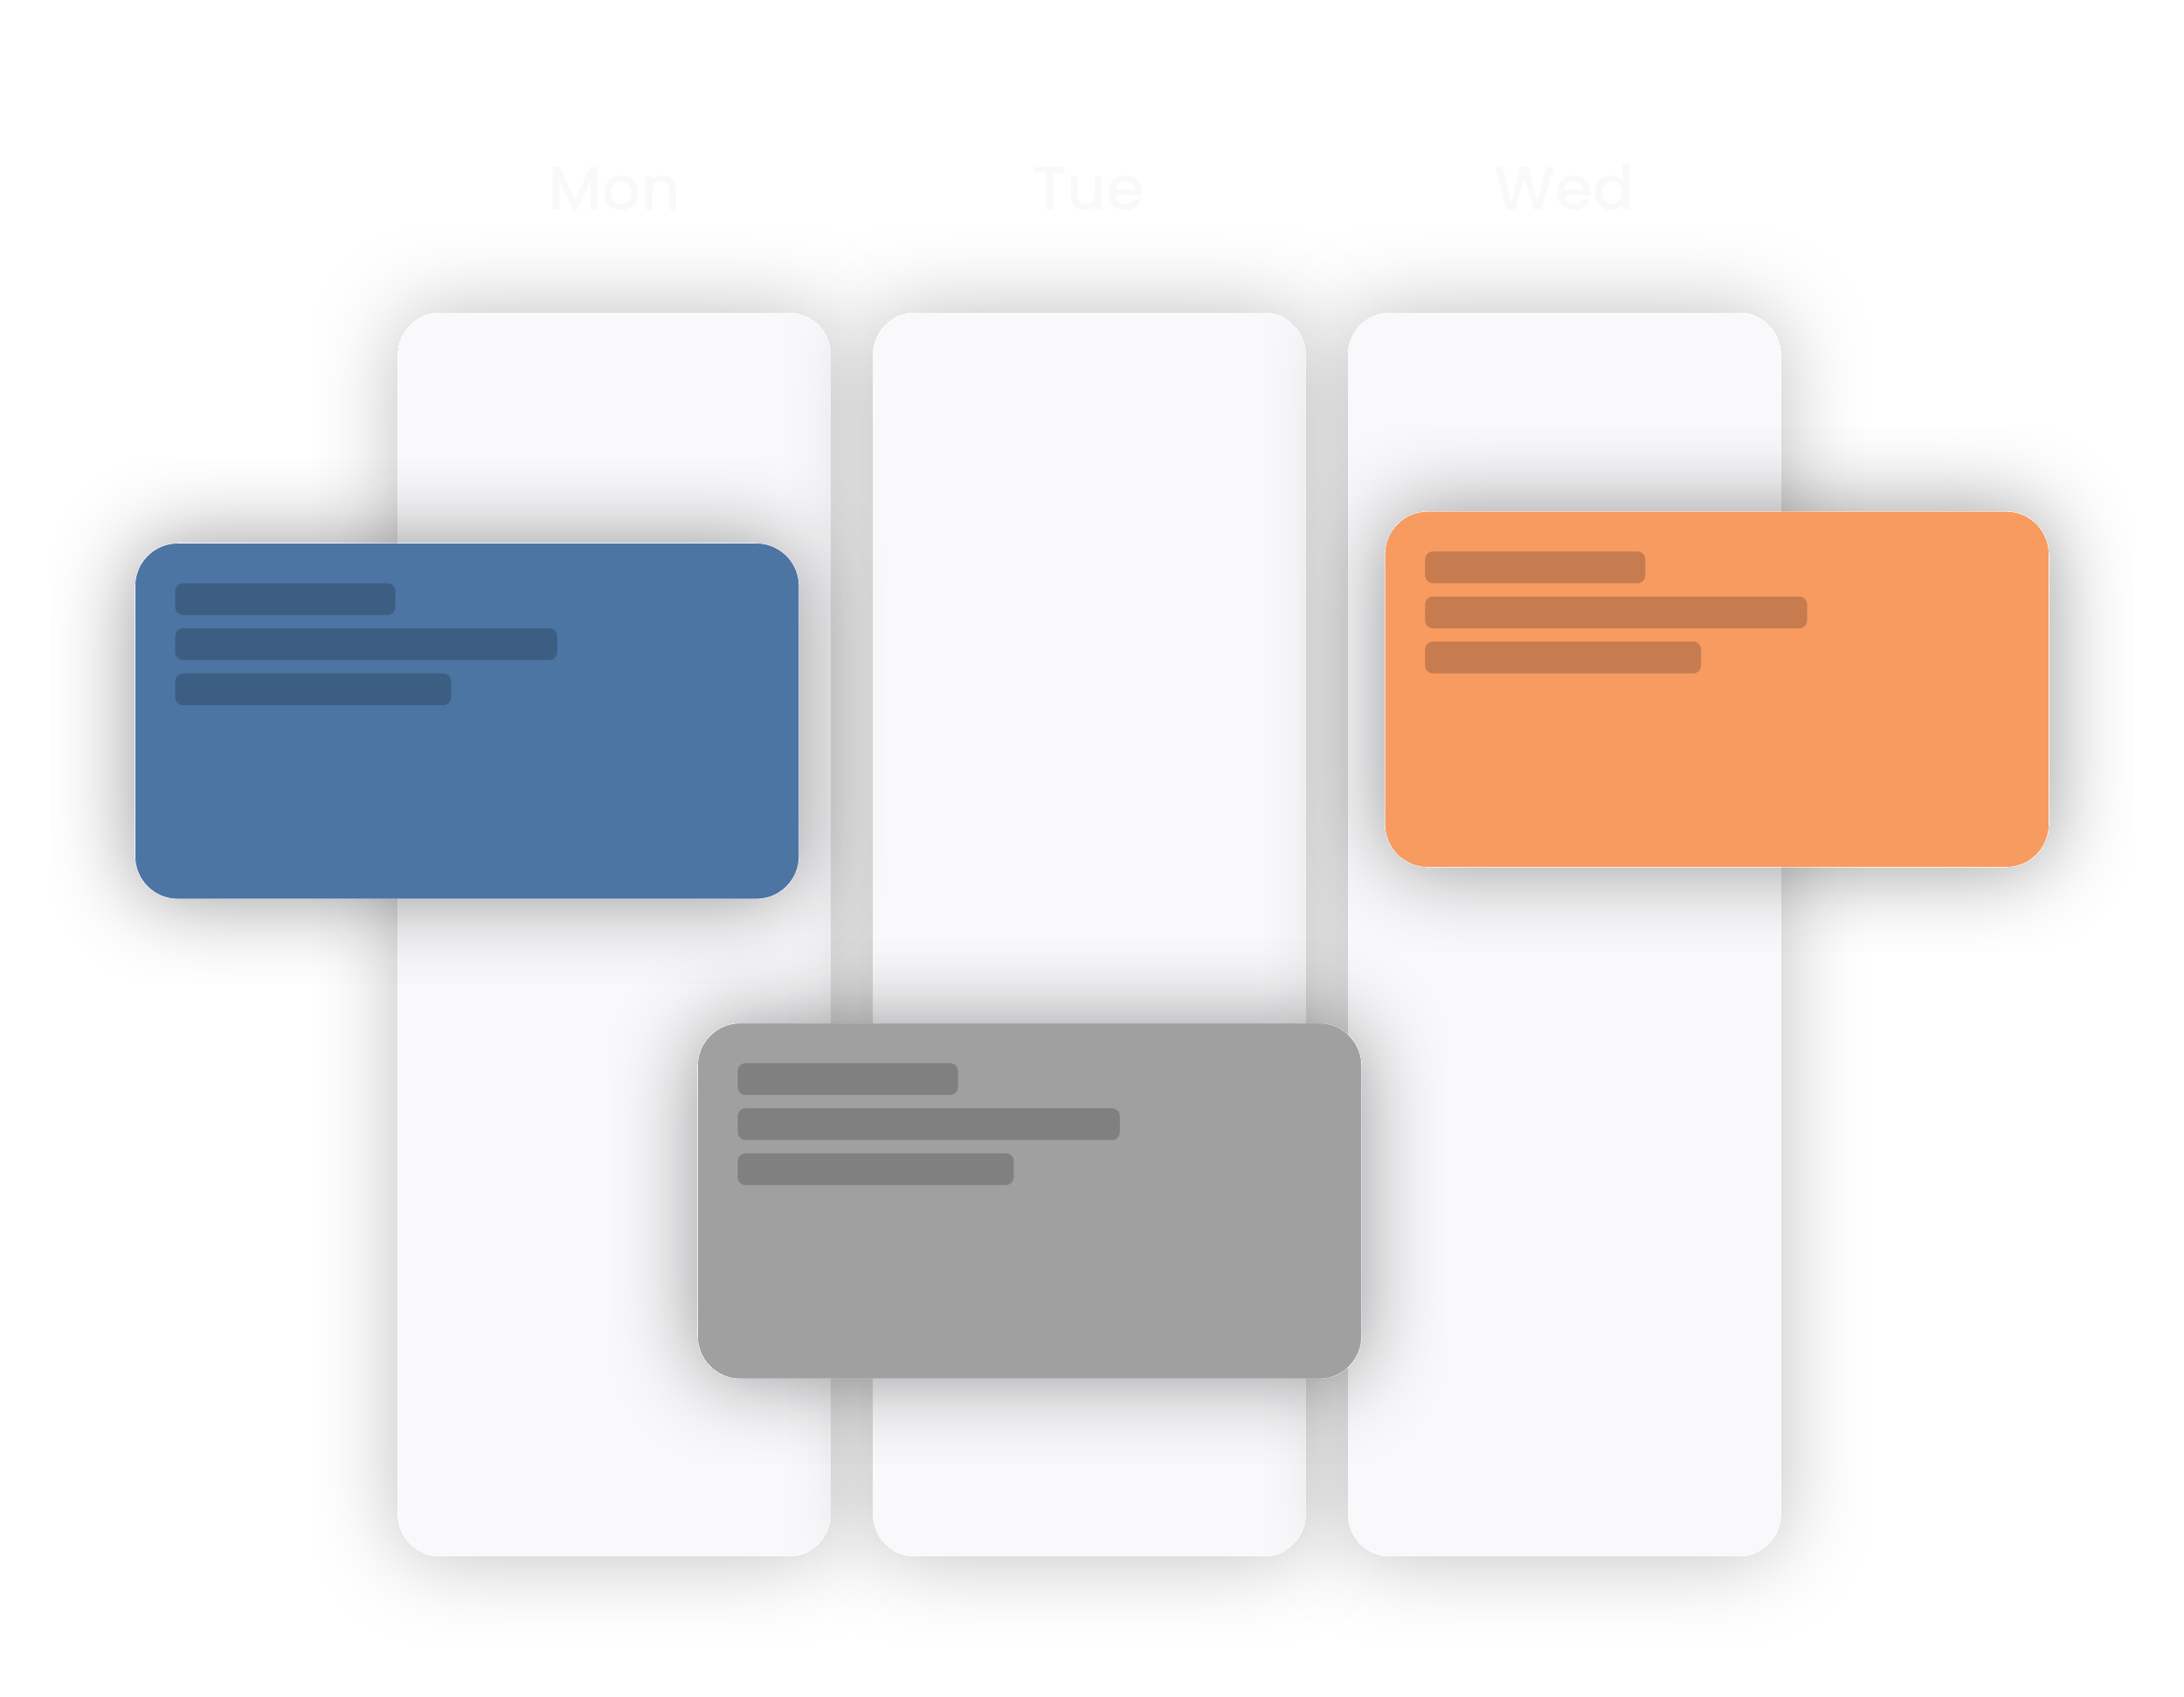
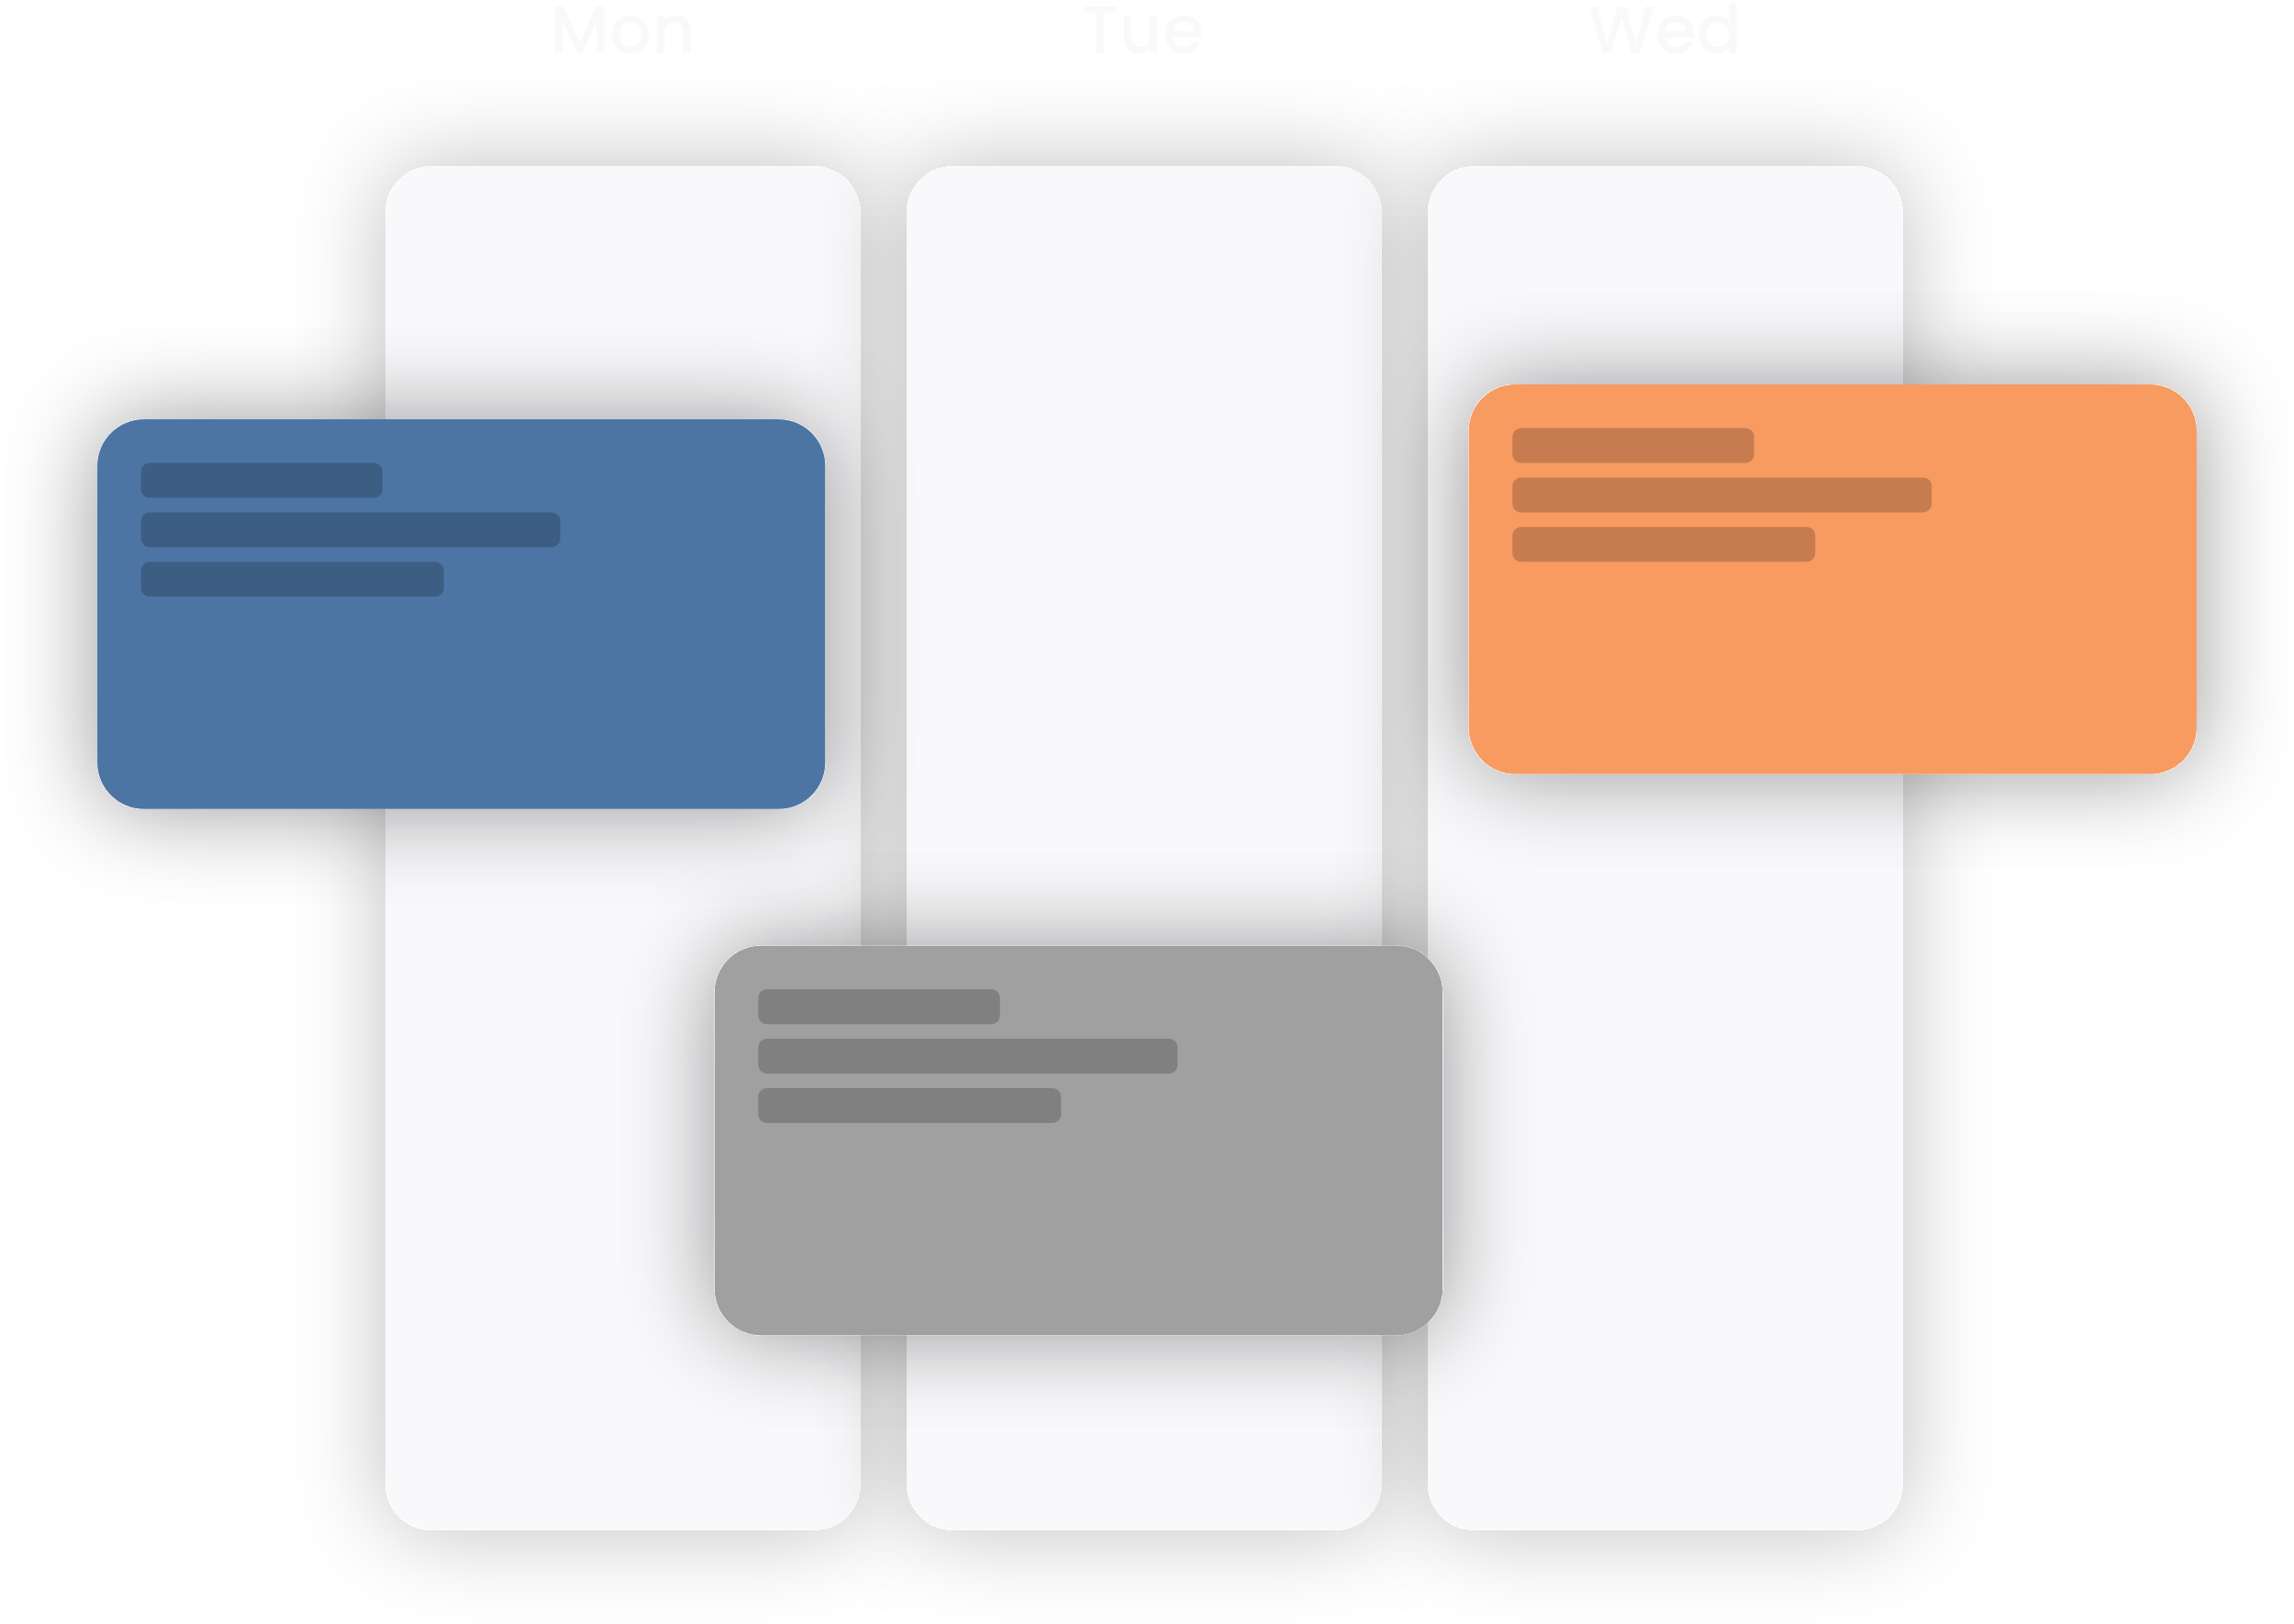
- <svg xmlns="http://www.w3.org/2000/svg" width="515" height="400" viewBox="0 0 515 400" fill="none">
-   <path d="M140.834 39.384V49.375H139.193V42.532L136.142 49.375H135.005L131.94 42.532V49.375H130.299V39.384H132.069L135.581 47.219L139.078 39.384H140.834ZM146.43 49.504C145.682 49.504 145.005 49.337 144.401 49.001C143.796 48.656 143.321 48.177 142.976 47.564C142.631 46.941 142.458 46.222 142.458 45.407C142.458 44.602 142.636 43.889 142.99 43.266C143.346 42.643 143.83 42.164 144.444 41.828C145.059 41.493 145.744 41.325 146.502 41.325C147.261 41.325 147.946 41.493 148.56 41.828C149.175 42.164 149.659 42.643 150.014 43.266C150.369 43.889 150.546 44.602 150.546 45.407C150.546 46.212 150.364 46.926 150 47.549C149.635 48.172 149.136 48.656 148.503 49.001C147.879 49.337 147.189 49.504 146.43 49.504ZM146.43 48.081C146.853 48.081 147.246 47.981 147.61 47.779C147.985 47.578 148.287 47.276 148.517 46.874C148.747 46.471 148.863 45.983 148.863 45.407C148.863 44.833 148.752 44.349 148.532 43.956C148.311 43.553 148.018 43.251 147.654 43.05C147.289 42.849 146.896 42.748 146.473 42.748C146.052 42.748 145.658 42.849 145.293 43.05C144.938 43.251 144.656 43.553 144.444 43.956C144.233 44.349 144.127 44.833 144.127 45.407C144.127 46.261 144.343 46.922 144.775 47.391C145.217 47.851 145.768 48.081 146.43 48.081ZM156.17 41.325C156.793 41.325 157.35 41.454 157.839 41.713C158.338 41.972 158.727 42.355 159.005 42.863C159.283 43.371 159.422 43.984 159.422 44.703V49.375H157.796V44.947C157.796 44.238 157.619 43.697 157.263 43.323C156.909 42.94 156.424 42.748 155.81 42.748C155.196 42.748 154.707 42.94 154.342 43.323C153.987 43.697 153.809 44.238 153.809 44.947V49.375H152.168V41.454H153.809V42.36C154.078 42.034 154.419 41.78 154.831 41.598C155.253 41.416 155.7 41.325 156.17 41.325Z" fill="#F9F9FB" />
-   <g filter="url(#filter0_d_40_766)">
-     <path d="M185.851 73.75H103.876C98.347 73.75 93.864 78.227 93.864 83.75V356.875C93.864 362.398 98.347 366.875 103.876 366.875H185.851C191.38 366.875 195.863 362.398 195.863 356.875V83.75C195.863 78.227 191.38 73.75 185.851 73.75Z" fill="#F9F9FB" />
+ <svg xmlns="http://www.w3.org/2000/svg" width="493" height="349" viewBox="0 0 493 349" fill="none">
+   <path d="M129.834 1.384V11.375H128.193V4.533L125.142 11.375H124.005L120.94 4.533V11.375H119.299V1.384H121.069L124.581 9.219L128.078 1.384H129.834ZM135.43 11.504C134.682 11.504 134.005 11.337 133.401 11.001C132.796 10.656 132.321 10.177 131.976 9.564C131.631 8.941 131.458 8.222 131.458 7.408C131.458 6.603 131.636 5.889 131.99 5.266C132.346 4.643 132.83 4.164 133.444 3.828C134.059 3.493 134.744 3.325 135.502 3.325C136.261 3.325 136.946 3.493 137.56 3.828C138.175 4.164 138.659 4.643 139.014 5.266C139.369 5.889 139.547 6.603 139.547 7.408C139.547 8.213 139.364 8.926 139 9.549C138.635 10.172 138.136 10.656 137.503 11.001C136.88 11.337 136.189 11.504 135.43 11.504ZM135.43 10.081C135.853 10.081 136.246 9.981 136.61 9.779C136.985 9.578 137.287 9.276 137.517 8.874C137.747 8.471 137.863 7.983 137.863 7.408C137.863 6.833 137.752 6.349 137.532 5.956C137.311 5.553 137.018 5.251 136.654 5.05C136.289 4.849 135.896 4.748 135.473 4.748C135.052 4.748 134.658 4.849 134.293 5.05C133.938 5.251 133.656 5.553 133.444 5.956C133.233 6.349 133.127 6.833 133.127 7.408C133.127 8.26 133.343 8.922 133.775 9.391C134.217 9.851 134.768 10.081 135.43 10.081ZM145.17 3.325C145.793 3.325 146.35 3.454 146.839 3.713C147.338 3.972 147.727 4.355 148.005 4.863C148.283 5.371 148.422 5.984 148.422 6.703V11.375H146.796V6.948C146.796 6.238 146.619 5.697 146.263 5.323C145.909 4.94 145.424 4.748 144.81 4.748C144.196 4.748 143.707 4.94 143.342 5.323C142.987 5.697 142.809 6.238 142.809 6.948V11.375H141.168V3.454H142.809V4.36C143.078 4.034 143.419 3.78 143.831 3.598C144.253 3.416 144.7 3.325 145.17 3.325Z" fill="#F9F9FB" />
+   <g filter="url(#filter0_d_240_259)">
+     <path d="M174.851 35.75H92.876C87.347 35.75 82.864 40.227 82.864 45.75V318.875C82.864 324.398 87.347 328.875 92.876 328.875H174.851C180.38 328.875 184.863 324.398 184.863 318.875V45.75C184.863 40.227 180.38 35.75 174.851 35.75Z" fill="#F9F9FB" />
  </g>
-   <path d="M250.962 39.384V40.721H248.299V49.375H246.659V40.721H243.982V39.384H250.962ZM259.805 41.454V49.375H258.165V48.441C257.905 48.767 257.565 49.025 257.143 49.217C256.73 49.399 256.289 49.49 255.819 49.49C255.195 49.49 254.634 49.361 254.135 49.102C253.645 48.843 253.257 48.46 252.969 47.952C252.691 47.444 252.551 46.831 252.551 46.112V41.454H254.178V45.867C254.178 46.577 254.356 47.123 254.71 47.506C255.066 47.88 255.55 48.067 256.164 48.067C256.778 48.067 257.263 47.88 257.618 47.506C257.982 47.123 258.165 46.577 258.165 45.867V41.454H259.805ZM269.239 45.221C269.239 45.518 269.219 45.786 269.181 46.026H263.122C263.17 46.658 263.405 47.166 263.827 47.549C264.249 47.933 264.768 48.124 265.381 48.124C266.264 48.124 266.888 47.755 267.252 47.017H269.023C268.783 47.746 268.346 48.345 267.713 48.814C267.089 49.274 266.312 49.504 265.381 49.504C264.624 49.504 263.942 49.337 263.338 49.001C262.743 48.656 262.273 48.177 261.927 47.564C261.591 46.941 261.423 46.222 261.423 45.407C261.423 44.593 261.587 43.879 261.913 43.266C262.249 42.643 262.714 42.164 263.309 41.828C263.913 41.493 264.604 41.325 265.381 41.325C266.13 41.325 266.797 41.488 267.382 41.814C267.967 42.14 268.423 42.6 268.749 43.194C269.075 43.778 269.239 44.454 269.239 45.221ZM267.526 44.703C267.517 44.099 267.301 43.615 266.878 43.251C266.456 42.887 265.933 42.705 265.309 42.705C264.743 42.705 264.259 42.887 263.856 43.251C263.453 43.606 263.213 44.09 263.136 44.703H267.526Z" fill="#F9F9FB" />
-   <g filter="url(#filter1_d_40_766)">
-     <path d="M297.862 73.75H215.887C210.357 73.75 205.875 78.227 205.875 83.75V356.875C205.875 362.398 210.357 366.875 215.887 366.875H297.862C303.391 366.875 307.874 362.398 307.874 356.875V83.75C307.874 78.227 303.391 73.75 297.862 73.75Z" fill="#F9F9FB" />
+   <path d="M239.962 1.384V2.721H237.299V11.375H235.659V2.721H232.982V1.384H239.962ZM248.805 3.454V11.375H247.165V10.441C246.905 10.767 246.565 11.025 246.143 11.217C245.73 11.399 245.289 11.49 244.819 11.49C244.195 11.49 243.634 11.361 243.135 11.102C242.645 10.843 242.257 10.46 241.969 9.952C241.691 9.444 241.551 8.831 241.551 8.112V3.454H243.178V7.868C243.178 8.577 243.356 9.123 243.71 9.506C244.066 9.88 244.55 10.067 245.164 10.067C245.778 10.067 246.263 9.88 246.618 9.506C246.982 9.123 247.165 8.577 247.165 7.868V3.454H248.805ZM258.239 7.221C258.239 7.518 258.219 7.786 258.181 8.026H252.122C252.17 8.658 252.405 9.166 252.827 9.549C253.249 9.933 253.768 10.124 254.381 10.124C255.264 10.124 255.888 9.755 256.252 9.018H258.023C257.783 9.746 257.346 10.345 256.713 10.814C256.089 11.274 255.312 11.504 254.381 11.504C253.624 11.504 252.942 11.337 252.338 11.001C251.743 10.656 251.273 10.177 250.927 9.564C250.591 8.941 250.423 8.222 250.423 7.408C250.423 6.593 250.587 5.879 250.913 5.266C251.249 4.643 251.714 4.164 252.309 3.828C252.913 3.493 253.604 3.325 254.381 3.325C255.13 3.325 255.797 3.488 256.382 3.814C256.967 4.14 257.423 4.6 257.749 5.194C258.075 5.778 258.239 6.454 258.239 7.221ZM256.526 6.703C256.517 6.099 256.301 5.615 255.878 5.251C255.456 4.887 254.933 4.705 254.309 4.705C253.743 4.705 253.259 4.887 252.856 5.251C252.453 5.606 252.213 6.09 252.136 6.703H256.526Z" fill="#F9F9FB" />
+   <g filter="url(#filter1_d_240_259)">
+     <path d="M286.861 35.75H204.887C199.357 35.75 194.875 40.227 194.875 45.75V318.875C194.875 324.398 199.357 328.875 204.887 328.875H286.861C292.391 328.875 296.874 324.398 296.874 318.875V45.75C296.874 40.227 292.391 35.75 286.861 35.75Z" fill="#F9F9FB" />
  </g>
-   <path d="M366.407 39.384L363.442 49.375H361.586L359.484 41.814L357.254 49.375L355.411 49.389L352.576 39.384H354.317L356.39 47.521L358.635 39.384H360.477L362.564 47.477L364.651 39.384H366.407ZM375.029 45.221C375.029 45.518 375.009 45.786 374.971 46.026H368.912C368.96 46.658 369.195 47.166 369.617 47.549C370.039 47.933 370.557 48.124 371.172 48.124C372.054 48.124 372.678 47.755 373.043 47.017H374.813C374.573 47.746 374.137 48.345 373.503 48.814C372.879 49.274 372.102 49.504 371.172 49.504C370.413 49.504 369.732 49.337 369.128 49.001C368.533 48.656 368.063 48.177 367.717 47.564C367.381 46.941 367.214 46.222 367.214 45.407C367.214 44.593 367.376 43.879 367.703 43.266C368.039 42.643 368.504 42.164 369.099 41.828C369.704 41.493 370.394 41.325 371.172 41.325C371.92 41.325 372.587 41.488 373.172 41.814C373.757 42.14 374.213 42.6 374.54 43.194C374.866 43.778 375.029 44.454 375.029 45.221ZM373.316 44.703C373.306 44.099 373.09 43.615 372.669 43.251C372.246 42.887 371.723 42.705 371.1 42.705C370.533 42.705 370.049 42.887 369.646 43.251C369.243 43.606 369.003 44.09 368.926 44.703H373.316ZM376.096 45.379C376.096 44.583 376.26 43.879 376.586 43.266C376.922 42.652 377.372 42.178 377.939 41.843C378.514 41.498 379.153 41.325 379.853 41.325C380.371 41.325 380.88 41.44 381.378 41.67C381.887 41.89 382.29 42.188 382.587 42.561V38.737H384.243V49.375H382.587V48.182C382.319 48.565 381.945 48.881 381.465 49.131C380.995 49.38 380.452 49.504 379.838 49.504C379.148 49.504 378.514 49.332 377.939 48.987C377.372 48.632 376.922 48.144 376.586 47.521C376.26 46.888 376.096 46.174 376.096 45.379ZM382.587 45.407C382.587 44.861 382.472 44.387 382.242 43.984C382.021 43.582 381.729 43.275 381.364 43.064C380.999 42.854 380.606 42.748 380.184 42.748C379.761 42.748 379.368 42.854 379.004 43.064C378.639 43.266 378.342 43.568 378.111 43.97C377.89 44.363 377.78 44.833 377.78 45.379C377.78 45.925 377.89 46.404 378.111 46.816C378.342 47.228 378.639 47.545 379.004 47.765C379.378 47.976 379.772 48.081 380.184 48.081C380.606 48.081 380.999 47.976 381.364 47.765C381.729 47.554 382.021 47.248 382.242 46.845C382.472 46.433 382.587 45.954 382.587 45.407Z" fill="#F9F9FB" />
-   <g filter="url(#filter2_d_40_766)">
-     <path d="M409.872 73.75H327.898C322.368 73.75 317.886 78.227 317.886 83.75V356.875C317.886 362.398 322.368 366.875 327.898 366.875H409.872C415.402 366.875 419.885 362.398 419.885 356.875V83.75C419.885 78.227 415.402 73.75 409.872 73.75Z" fill="#F9F9FB" />
+   <path d="M355.407 1.384L352.442 11.375H350.586L348.484 3.814L346.253 11.375L344.411 11.389L341.576 1.384H343.317L345.39 9.521L347.635 1.384H349.477L351.564 9.477L353.651 1.384H355.407ZM364.029 7.221C364.029 7.518 364.009 7.786 363.971 8.026H357.912C357.96 8.658 358.195 9.166 358.617 9.549C359.039 9.933 359.557 10.124 360.172 10.124C361.054 10.124 361.678 9.755 362.043 9.017H363.813C363.573 9.746 363.136 10.345 362.503 10.814C361.879 11.274 361.102 11.504 360.172 11.504C359.413 11.504 358.732 11.337 358.128 11.001C357.533 10.656 357.063 10.177 356.717 9.564C356.381 8.941 356.214 8.222 356.214 7.407C356.214 6.593 356.376 5.879 356.703 5.266C357.038 4.643 357.504 4.164 358.099 3.828C358.704 3.493 359.394 3.325 360.172 3.325C360.92 3.325 361.586 3.488 362.172 3.814C362.757 4.14 363.213 4.6 363.539 5.194C363.865 5.778 364.029 6.454 364.029 7.221ZM362.316 6.703C362.306 6.099 362.09 5.615 361.668 5.251C361.246 4.887 360.723 4.705 360.1 4.705C359.533 4.705 359.049 4.887 358.646 5.251C358.243 5.606 358.003 6.09 357.926 6.703H362.316ZM365.096 7.379C365.096 6.583 365.26 5.879 365.586 5.266C365.922 4.652 366.372 4.178 366.939 3.842C367.514 3.497 368.153 3.325 368.853 3.325C369.371 3.325 369.88 3.44 370.378 3.67C370.887 3.89 371.29 4.187 371.587 4.561V0.737H373.242V11.375H371.587V10.182C371.319 10.565 370.945 10.881 370.465 11.131C369.995 11.38 369.452 11.504 368.838 11.504C368.148 11.504 367.514 11.332 366.939 10.987C366.372 10.632 365.922 10.143 365.586 9.521C365.26 8.888 365.096 8.174 365.096 7.379ZM371.587 7.407C371.587 6.861 371.472 6.387 371.242 5.984C371.021 5.582 370.729 5.275 370.364 5.064C369.999 4.854 369.606 4.748 369.184 4.748C368.761 4.748 368.368 4.854 368.004 5.064C367.639 5.266 367.342 5.567 367.111 5.97C366.89 6.363 366.78 6.832 366.78 7.379C366.78 7.925 366.89 8.404 367.111 8.816C367.342 9.228 367.639 9.545 368.004 9.765C368.378 9.976 368.771 10.081 369.184 10.081C369.606 10.081 369.999 9.976 370.364 9.765C370.729 9.554 371.021 9.247 371.242 8.845C371.472 8.433 371.587 7.954 371.587 7.407Z" fill="#F9F9FB" />
+   <g filter="url(#filter2_d_240_259)">
+     <path d="M398.872 35.75H316.898C311.368 35.75 306.886 40.227 306.886 45.75V318.875C306.886 324.398 311.368 328.875 316.898 328.875H398.872C404.402 328.875 408.885 324.398 408.885 318.875V45.75C408.885 40.227 404.402 35.75 398.872 35.75Z" fill="#F9F9FB" />
  </g>
-   <g filter="url(#filter3_d_40_766)">
-     <path d="M178.341 128.125H41.926C36.396 128.125 31.914 132.602 31.914 138.125V201.875C31.914 207.398 36.396 211.875 41.926 211.875H178.341C183.871 211.875 188.354 207.398 188.354 201.875V138.125C188.354 132.602 183.871 128.125 178.341 128.125Z" fill="#4C75A4" />
-     <path d="M91.361 137.5H43.177C42.141 137.5 41.3 138.339 41.3 139.375V143.125C41.3 144.161 42.141 145 43.177 145H91.361C92.398 145 93.238 144.161 93.238 143.125V139.375C93.238 138.339 92.398 137.5 91.361 137.5Z" fill="black" fill-opacity="0.2" />
-     <path d="M129.532 148.125H43.177C42.141 148.125 41.3 148.964 41.3 150V153.75C41.3 154.786 42.141 155.625 43.177 155.625H129.532C130.569 155.625 131.41 154.786 131.41 153.75V150C131.41 148.964 130.569 148.125 129.532 148.125Z" fill="black" fill-opacity="0.2" />
-     <path d="M104.502 158.75H43.177C42.141 158.75 41.3 159.589 41.3 160.625V164.375C41.3 165.411 42.141 166.25 43.177 166.25H104.502C105.539 166.25 106.379 165.411 106.379 164.375V160.625C106.379 159.589 105.539 158.75 104.502 158.75Z" fill="black" fill-opacity="0.2" />
+   <g filter="url(#filter3_d_240_259)">
+     <path d="M167.342 90.125H30.926C25.396 90.125 20.914 94.602 20.914 100.125V163.875C20.914 169.398 25.396 173.875 30.926 173.875H167.342C172.871 173.875 177.354 169.398 177.354 163.875V100.125C177.354 94.602 172.871 90.125 167.342 90.125Z" fill="#4C75A4" />
+     <path d="M80.361 99.5H32.178C31.141 99.5 30.3 100.339 30.3 101.375V105.125C30.3 106.161 31.141 107 32.178 107H80.361C81.398 107 82.238 106.161 82.238 105.125V101.375C82.238 100.339 81.398 99.5 80.361 99.5Z" fill="black" fill-opacity="0.2" />
+     <path d="M118.532 110.125H32.178C31.141 110.125 30.3 110.964 30.3 112V115.75C30.3 116.786 31.141 117.625 32.178 117.625H118.532C119.569 117.625 120.41 116.786 120.41 115.75V112C120.41 110.964 119.569 110.125 118.532 110.125Z" fill="black" fill-opacity="0.2" />
+     <path d="M93.502 120.75H32.178C31.141 120.75 30.3 121.589 30.3 122.625V126.375C30.3 127.411 31.141 128.25 32.178 128.25H93.502C94.539 128.25 95.379 127.411 95.379 126.375V122.625C95.379 121.589 94.539 120.75 93.502 120.75Z" fill="black" fill-opacity="0.2" />
  </g>
-   <g filter="url(#filter4_d_40_766)">
-     <path d="M311.002 241.25H174.587C169.057 241.25 164.575 245.727 164.575 251.25V315C164.575 320.523 169.057 325 174.587 325H311.002C316.532 325 321.015 320.523 321.015 315V251.25C321.015 245.727 316.532 241.25 311.002 241.25Z" fill="#A0A0A0" />
-     <path d="M224.022 250.625H175.838C174.802 250.625 173.961 251.464 173.961 252.5V256.25C173.961 257.286 174.802 258.125 175.838 258.125H224.022C225.059 258.125 225.899 257.286 225.899 256.25V252.5C225.899 251.464 225.059 250.625 224.022 250.625Z" fill="black" fill-opacity="0.2" />
-     <path d="M262.193 261.25H175.838C174.802 261.25 173.961 262.089 173.961 263.125V266.875C173.961 267.911 174.802 268.75 175.838 268.75H262.193C263.23 268.75 264.07 267.911 264.07 266.875V263.125C264.07 262.089 263.23 261.25 262.193 261.25Z" fill="black" fill-opacity="0.2" />
-     <path d="M237.163 271.875H175.838C174.802 271.875 173.961 272.714 173.961 273.75V277.5C173.961 278.536 174.802 279.375 175.838 279.375H237.163C238.2 279.375 239.04 278.536 239.04 277.5V273.75C239.04 272.714 238.2 271.875 237.163 271.875Z" fill="black" fill-opacity="0.2" />
+   <g filter="url(#filter4_d_240_259)">
+     <path d="M300.002 203.25H163.587C158.057 203.25 153.575 207.727 153.575 213.25V277C153.575 282.523 158.057 287 163.587 287H300.002C305.532 287 310.015 282.523 310.015 277V213.25C310.015 207.727 305.532 203.25 300.002 203.25Z" fill="#A0A0A0" />
+     <path d="M213.022 212.625H164.838C163.802 212.625 162.961 213.464 162.961 214.5V218.25C162.961 219.286 163.802 220.125 164.838 220.125H213.022C214.059 220.125 214.899 219.286 214.899 218.25V214.5C214.899 213.464 214.059 212.625 213.022 212.625Z" fill="black" fill-opacity="0.2" />
+     <path d="M251.193 223.25H164.838C163.802 223.25 162.961 224.089 162.961 225.125V228.875C162.961 229.911 163.802 230.75 164.838 230.75H251.193C252.23 230.75 253.071 229.911 253.071 228.875V225.125C253.071 224.089 252.23 223.25 251.193 223.25Z" fill="black" fill-opacity="0.2" />
+     <path d="M226.163 233.875H164.838C163.802 233.875 162.961 234.714 162.961 235.75V239.5C162.961 240.536 163.802 241.375 164.838 241.375H226.163C227.2 241.375 228.04 240.536 228.04 239.5V235.75C228.04 234.714 227.2 233.875 226.163 233.875Z" fill="black" fill-opacity="0.2" />
  </g>
-   <g filter="url(#filter5_d_40_766)">
-     <path d="M473.074 120.625H336.659C331.129 120.625 326.646 125.102 326.646 130.625V194.375C326.646 199.898 331.129 204.375 336.659 204.375H473.074C478.604 204.375 483.086 199.898 483.086 194.375V130.625C483.086 125.102 478.604 120.625 473.074 120.625Z" fill="#F89B61" />
-     <path d="M386.094 130H337.91C336.873 130 336.033 130.839 336.033 131.875V135.625C336.033 136.661 336.873 137.5 337.91 137.5H386.094C387.13 137.5 387.971 136.661 387.971 135.625V131.875C387.971 130.839 387.13 130 386.094 130Z" fill="black" fill-opacity="0.2" />
-     <path d="M424.265 140.625H337.91C336.873 140.625 336.033 141.464 336.033 142.5V146.25C336.033 147.286 336.873 148.125 337.91 148.125H424.265C425.302 148.125 426.142 147.286 426.142 146.25V142.5C426.142 141.464 425.302 140.625 424.265 140.625Z" fill="black" fill-opacity="0.2" />
-     <path d="M399.235 151.25H337.91C336.873 151.25 336.033 152.089 336.033 153.125V156.875C336.033 157.911 336.873 158.75 337.91 158.75H399.235C400.271 158.75 401.112 157.911 401.112 156.875V153.125C401.112 152.089 400.271 151.25 399.235 151.25Z" fill="black" fill-opacity="0.2" />
+   <g filter="url(#filter5_d_240_259)">
+     <path d="M462.074 82.625H325.659C320.129 82.625 315.646 87.102 315.646 92.625V156.375C315.646 161.898 320.129 166.375 325.659 166.375H462.074C467.604 166.375 472.086 161.898 472.086 156.375V92.625C472.086 87.102 467.604 82.625 462.074 82.625Z" fill="#F89B61" />
+     <path d="M375.094 92H326.91C325.873 92 325.033 92.84 325.033 93.875V97.625C325.033 98.66 325.873 99.5 326.91 99.5H375.094C376.131 99.5 376.971 98.66 376.971 97.625V93.875C376.971 92.84 376.131 92 375.094 92Z" fill="black" fill-opacity="0.2" />
+     <path d="M413.265 102.625H326.91C325.873 102.625 325.033 103.464 325.033 104.5V108.25C325.033 109.286 325.873 110.125 326.91 110.125H413.265C414.302 110.125 415.142 109.286 415.142 108.25V104.5C415.142 103.464 414.302 102.625 413.265 102.625Z" fill="black" fill-opacity="0.2" />
+     <path d="M388.235 113.25H326.91C325.873 113.25 325.033 114.089 325.033 115.125V118.875C325.033 119.911 325.873 120.75 326.91 120.75H388.235C389.271 120.75 390.112 119.911 390.112 118.875V115.125C390.112 114.089 389.271 113.25 388.235 113.25Z" fill="black" fill-opacity="0.2" />
  </g>
  <defs>
-     <filter id="filter0_d_40_766" x="73.864" y="53.75" width="141.999" height="333.125" filterUnits="userSpaceOnUse" color-interpolation-filters="sRGB">
+     <filter id="filter0_d_240_259" x="62.864" y="15.75" width="141.999" height="333.125" filterUnits="userSpaceOnUse" color-interpolation-filters="sRGB">
      <feFlood flood-opacity="0" result="BackgroundImageFix" />
      <feColorMatrix in="SourceAlpha" type="matrix" values="0 0 0 0 0 0 0 0 0 0 0 0 0 0 0 0 0 0 127 0" result="hardAlpha" />
      <feOffset />
      <feGaussianBlur stdDeviation="10" />
      <feComposite in2="hardAlpha" operator="out" />
      <feColorMatrix type="matrix" values="0 0 0 0 0 0 0 0 0 0 0 0 0 0 0 0 0 0 0.25 0" />
-       <feBlend mode="normal" in2="BackgroundImageFix" result="effect1_dropShadow_40_766" />
-       <feBlend mode="normal" in="SourceGraphic" in2="effect1_dropShadow_40_766" result="shape" />
+       <feBlend mode="normal" in2="BackgroundImageFix" result="effect1_dropShadow_240_259" />
+       <feBlend mode="normal" in="SourceGraphic" in2="effect1_dropShadow_240_259" result="shape" />
    </filter>
-     <filter id="filter1_d_40_766" x="185.875" y="53.75" width="141.999" height="333.125" filterUnits="userSpaceOnUse" color-interpolation-filters="sRGB">
+     <filter id="filter1_d_240_259" x="174.875" y="15.75" width="141.999" height="333.125" filterUnits="userSpaceOnUse" color-interpolation-filters="sRGB">
      <feFlood flood-opacity="0" result="BackgroundImageFix" />
      <feColorMatrix in="SourceAlpha" type="matrix" values="0 0 0 0 0 0 0 0 0 0 0 0 0 0 0 0 0 0 127 0" result="hardAlpha" />
      <feOffset />
      <feGaussianBlur stdDeviation="10" />
      <feComposite in2="hardAlpha" operator="out" />
      <feColorMatrix type="matrix" values="0 0 0 0 0 0 0 0 0 0 0 0 0 0 0 0 0 0 0.25 0" />
-       <feBlend mode="normal" in2="BackgroundImageFix" result="effect1_dropShadow_40_766" />
-       <feBlend mode="normal" in="SourceGraphic" in2="effect1_dropShadow_40_766" result="shape" />
+       <feBlend mode="normal" in2="BackgroundImageFix" result="effect1_dropShadow_240_259" />
+       <feBlend mode="normal" in="SourceGraphic" in2="effect1_dropShadow_240_259" result="shape" />
    </filter>
-     <filter id="filter2_d_40_766" x="297.886" y="53.75" width="141.999" height="333.125" filterUnits="userSpaceOnUse" color-interpolation-filters="sRGB">
+     <filter id="filter2_d_240_259" x="286.886" y="15.75" width="141.999" height="333.125" filterUnits="userSpaceOnUse" color-interpolation-filters="sRGB">
      <feFlood flood-opacity="0" result="BackgroundImageFix" />
      <feColorMatrix in="SourceAlpha" type="matrix" values="0 0 0 0 0 0 0 0 0 0 0 0 0 0 0 0 0 0 127 0" result="hardAlpha" />
      <feOffset />
      <feGaussianBlur stdDeviation="10" />
      <feComposite in2="hardAlpha" operator="out" />
      <feColorMatrix type="matrix" values="0 0 0 0 0 0 0 0 0 0 0 0 0 0 0 0 0 0 0.25 0" />
-       <feBlend mode="normal" in2="BackgroundImageFix" result="effect1_dropShadow_40_766" />
-       <feBlend mode="normal" in="SourceGraphic" in2="effect1_dropShadow_40_766" result="shape" />
+       <feBlend mode="normal" in2="BackgroundImageFix" result="effect1_dropShadow_240_259" />
+       <feBlend mode="normal" in="SourceGraphic" in2="effect1_dropShadow_240_259" result="shape" />
    </filter>
-     <filter id="filter3_d_40_766" x="11.914" y="108.125" width="196.44" height="123.75" filterUnits="userSpaceOnUse" color-interpolation-filters="sRGB">
+     <filter id="filter3_d_240_259" x="0.914" y="70.125" width="196.44" height="123.75" filterUnits="userSpaceOnUse" color-interpolation-filters="sRGB">
      <feFlood flood-opacity="0" result="BackgroundImageFix" />
      <feColorMatrix in="SourceAlpha" type="matrix" values="0 0 0 0 0 0 0 0 0 0 0 0 0 0 0 0 0 0 127 0" result="hardAlpha" />
      <feOffset />
      <feGaussianBlur stdDeviation="10" />
      <feComposite in2="hardAlpha" operator="out" />
      <feColorMatrix type="matrix" values="0 0 0 0 0 0 0 0 0 0 0 0 0 0 0 0 0 0 0.4 0" />
-       <feBlend mode="normal" in2="BackgroundImageFix" result="effect1_dropShadow_40_766" />
-       <feBlend mode="normal" in="SourceGraphic" in2="effect1_dropShadow_40_766" result="shape" />
+       <feBlend mode="normal" in2="BackgroundImageFix" result="effect1_dropShadow_240_259" />
+       <feBlend mode="normal" in="SourceGraphic" in2="effect1_dropShadow_240_259" result="shape" />
    </filter>
-     <filter id="filter4_d_40_766" x="144.575" y="221.25" width="196.44" height="123.75" filterUnits="userSpaceOnUse" color-interpolation-filters="sRGB">
+     <filter id="filter4_d_240_259" x="133.575" y="183.25" width="196.44" height="123.75" filterUnits="userSpaceOnUse" color-interpolation-filters="sRGB">
      <feFlood flood-opacity="0" result="BackgroundImageFix" />
      <feColorMatrix in="SourceAlpha" type="matrix" values="0 0 0 0 0 0 0 0 0 0 0 0 0 0 0 0 0 0 127 0" result="hardAlpha" />
      <feOffset />
      <feGaussianBlur stdDeviation="10" />
      <feComposite in2="hardAlpha" operator="out" />
      <feColorMatrix type="matrix" values="0 0 0 0 0 0 0 0 0 0 0 0 0 0 0 0 0 0 0.4 0" />
-       <feBlend mode="normal" in2="BackgroundImageFix" result="effect1_dropShadow_40_766" />
-       <feBlend mode="normal" in="SourceGraphic" in2="effect1_dropShadow_40_766" result="shape" />
+       <feBlend mode="normal" in2="BackgroundImageFix" result="effect1_dropShadow_240_259" />
+       <feBlend mode="normal" in="SourceGraphic" in2="effect1_dropShadow_240_259" result="shape" />
    </filter>
-     <filter id="filter5_d_40_766" x="306.646" y="100.625" width="196.44" height="123.75" filterUnits="userSpaceOnUse" color-interpolation-filters="sRGB">
+     <filter id="filter5_d_240_259" x="295.646" y="62.625" width="196.44" height="123.75" filterUnits="userSpaceOnUse" color-interpolation-filters="sRGB">
      <feFlood flood-opacity="0" result="BackgroundImageFix" />
      <feColorMatrix in="SourceAlpha" type="matrix" values="0 0 0 0 0 0 0 0 0 0 0 0 0 0 0 0 0 0 127 0" result="hardAlpha" />
      <feOffset />
      <feGaussianBlur stdDeviation="10" />
      <feComposite in2="hardAlpha" operator="out" />
      <feColorMatrix type="matrix" values="0 0 0 0 0 0 0 0 0 0 0 0 0 0 0 0 0 0 0.4 0" />
-       <feBlend mode="normal" in2="BackgroundImageFix" result="effect1_dropShadow_40_766" />
-       <feBlend mode="normal" in="SourceGraphic" in2="effect1_dropShadow_40_766" result="shape" />
+       <feBlend mode="normal" in2="BackgroundImageFix" result="effect1_dropShadow_240_259" />
+       <feBlend mode="normal" in="SourceGraphic" in2="effect1_dropShadow_240_259" result="shape" />
    </filter>
  </defs>
</svg>
